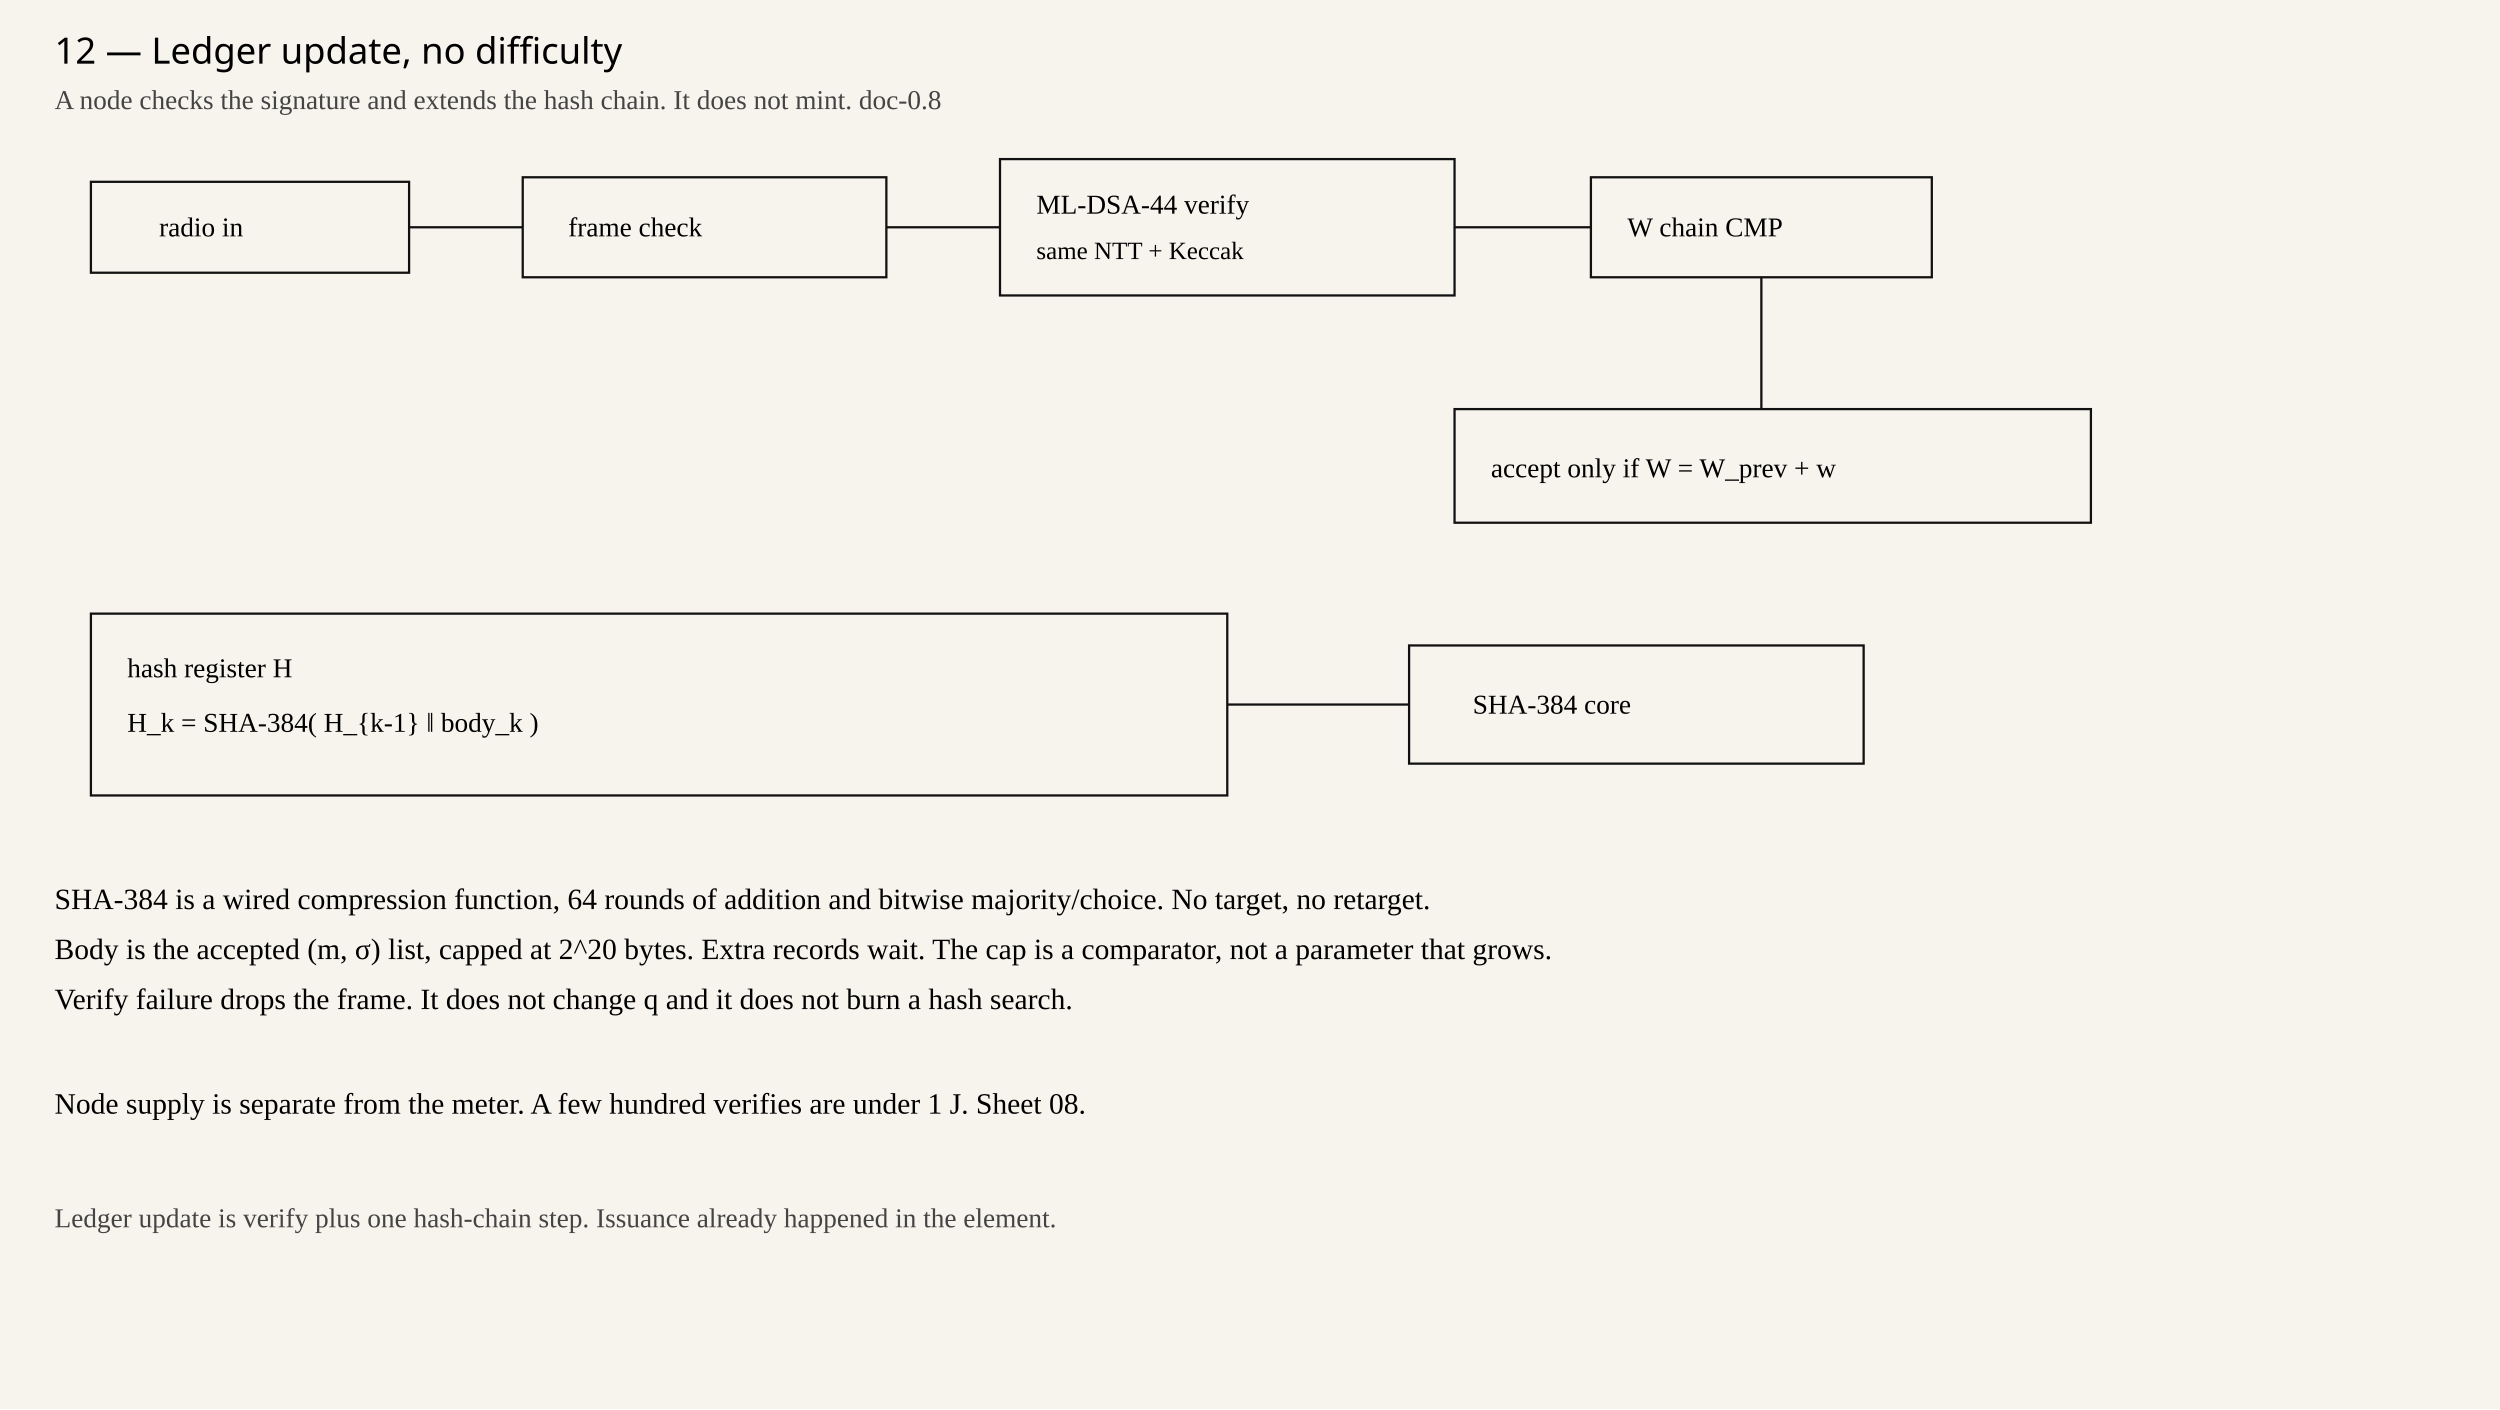
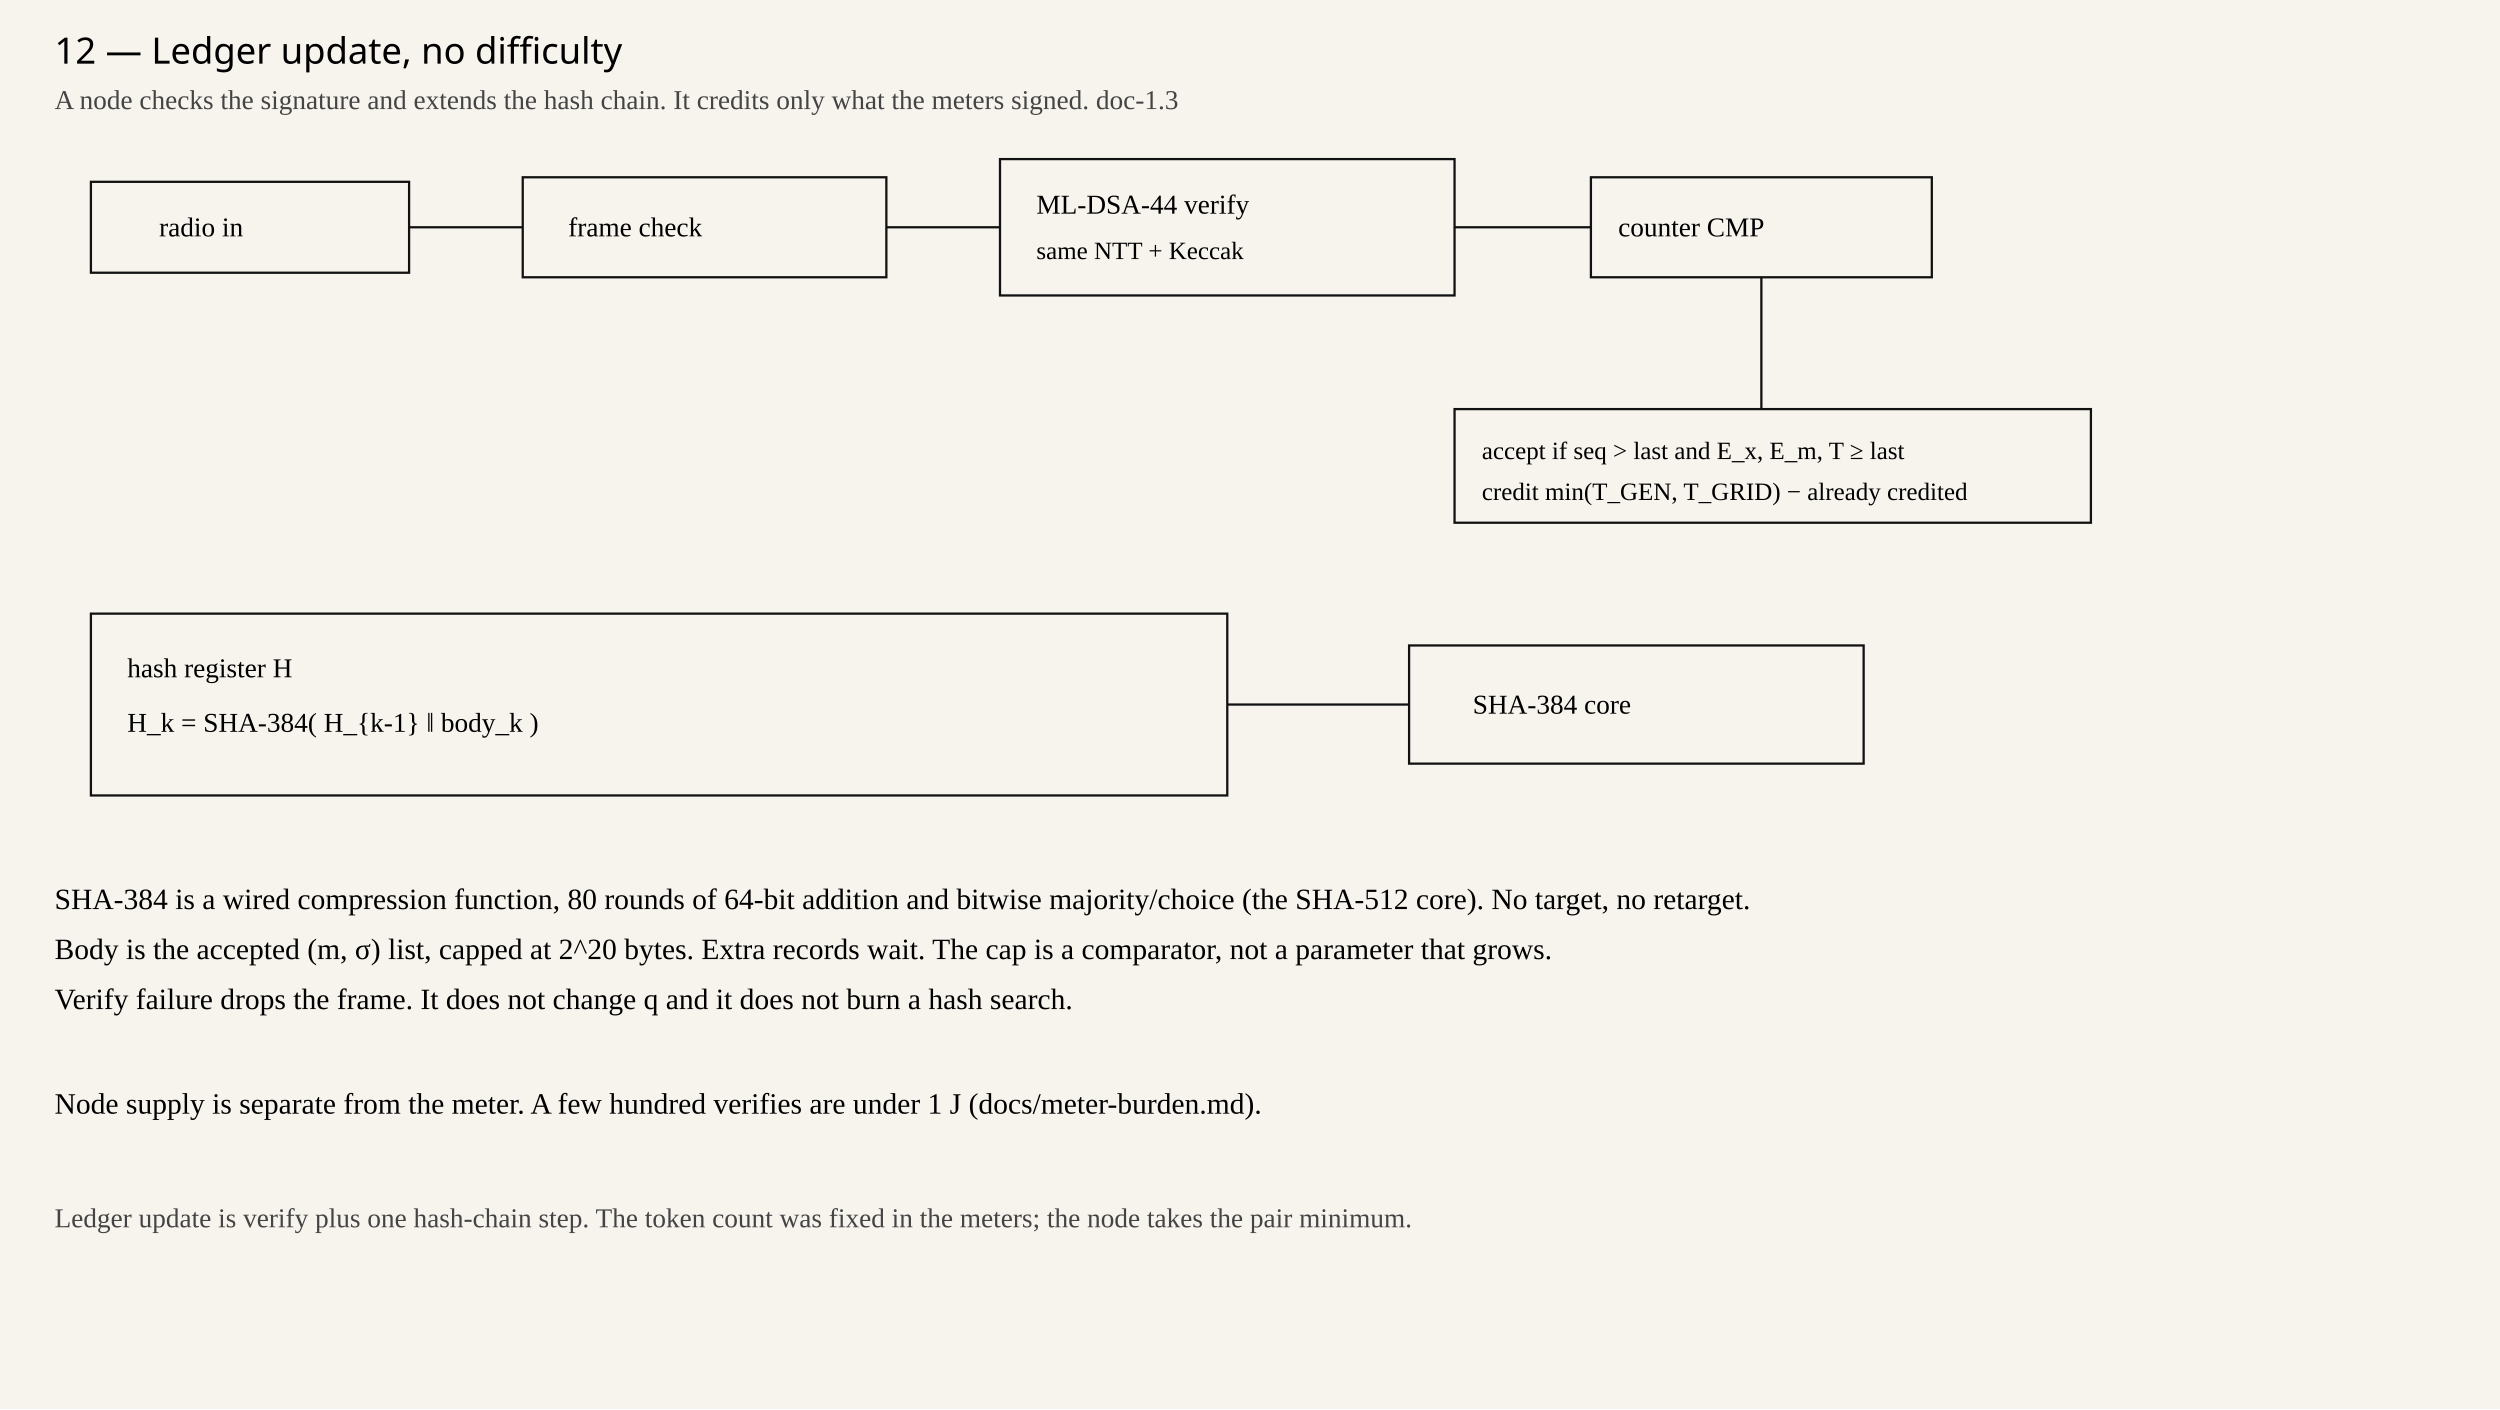
<svg xmlns="http://www.w3.org/2000/svg" width="1100" height="620" viewBox="0 0 1100 620">
  <rect width="1100" height="620" fill="#f7f4ee" />
  <text x="24" y="28" font-family="ui-sans-serif,sans-serif" font-size="16">12 — Ledger update, no difficulty</text>
-   <text x="24" y="48" font-size="12" fill="#444">A node checks the signature and extends the hash chain. It does not mint. doc-0.8</text>
+   <text x="24" y="48" font-size="12" fill="#444">A node checks the signature and extends the hash chain. It credits only what the meters signed. doc-1.3</text>
  <rect x="40" y="80" width="140" height="40" fill="none" stroke="#111" />
  <text x="70" y="104" font-size="12">radio in</text>
  <line x1="180" y1="100" x2="230" y2="100" stroke="#111" />
  <rect x="230" y="78" width="160" height="44" fill="none" stroke="#111" />
  <text x="250" y="104" font-size="12">frame check</text>
  <line x1="390" y1="100" x2="440" y2="100" stroke="#111" />
  <rect x="440" y="70" width="200" height="60" fill="none" stroke="#111" />
  <text x="456" y="94" font-size="12">ML-DSA-44 verify</text>
  <text x="456" y="114" font-size="11">same NTT + Keccak</text>
  <line x1="640" y1="100" x2="700" y2="100" stroke="#111" />
  <rect x="700" y="78" width="150" height="44" fill="none" stroke="#111" />
-   <text x="716" y="104" font-size="12">W chain CMP</text>
+   <text x="712" y="104" font-size="12">counter CMP</text>
  <line x1="775" y1="122" x2="775" y2="180" stroke="#111" />
  <rect x="640" y="180" width="280" height="50" fill="none" stroke="#111" />
-   <text x="656" y="210" font-size="12">accept only if W = W_prev + w</text>
+   <text x="652" y="202" font-size="11">accept if seq &gt; last and E_x, E_m, T ≥ last</text>
+   <text x="652" y="220" font-size="11">credit min(T_GEN, T_GRID) − already credited</text>
  <rect x="40" y="270" width="500" height="80" fill="none" stroke="#111" />
  <text x="56" y="298" font-size="12">hash register H</text>
  <text x="56" y="322" font-size="12">H_k = SHA-384( H_{k-1} ‖ body_k )</text>
  <line x1="540" y1="310" x2="620" y2="310" stroke="#111" />
  <rect x="620" y="284" width="200" height="52" fill="none" stroke="#111" />
  <text x="648" y="314" font-size="12">SHA-384 core</text>
-   <text x="24" y="400" font-size="13">SHA-384 is a wired compression function, 64 rounds of addition and bitwise majority/choice. No target, no retarget.</text>
+   <text x="24" y="400" font-size="13">SHA-384 is a wired compression function, 80 rounds of 64-bit addition and bitwise majority/choice (the SHA-512 core). No target, no retarget.</text>
  <text x="24" y="422" font-size="13">Body is the accepted (m, σ) list, capped at 2^20 bytes. Extra records wait. The cap is a comparator, not a parameter that grows.</text>
  <text x="24" y="444" font-size="13">Verify failure drops the frame. It does not change q and it does not burn a hash search.</text>
-   <text x="24" y="490" font-size="13">Node supply is separate from the meter. A few hundred verifies are under 1 J. Sheet 08.</text>
-   <text x="24" y="540" font-size="12" fill="#444">Ledger update is verify plus one hash-chain step. Issuance already happened in the element.</text>
+   <text x="24" y="490" font-size="13">Node supply is separate from the meter. A few hundred verifies are under 1 J (docs/meter-burden.md).</text>
+   <text x="24" y="540" font-size="12" fill="#444">Ledger update is verify plus one hash-chain step. The token count was fixed in the meters; the node takes the pair minimum.</text>
</svg>
